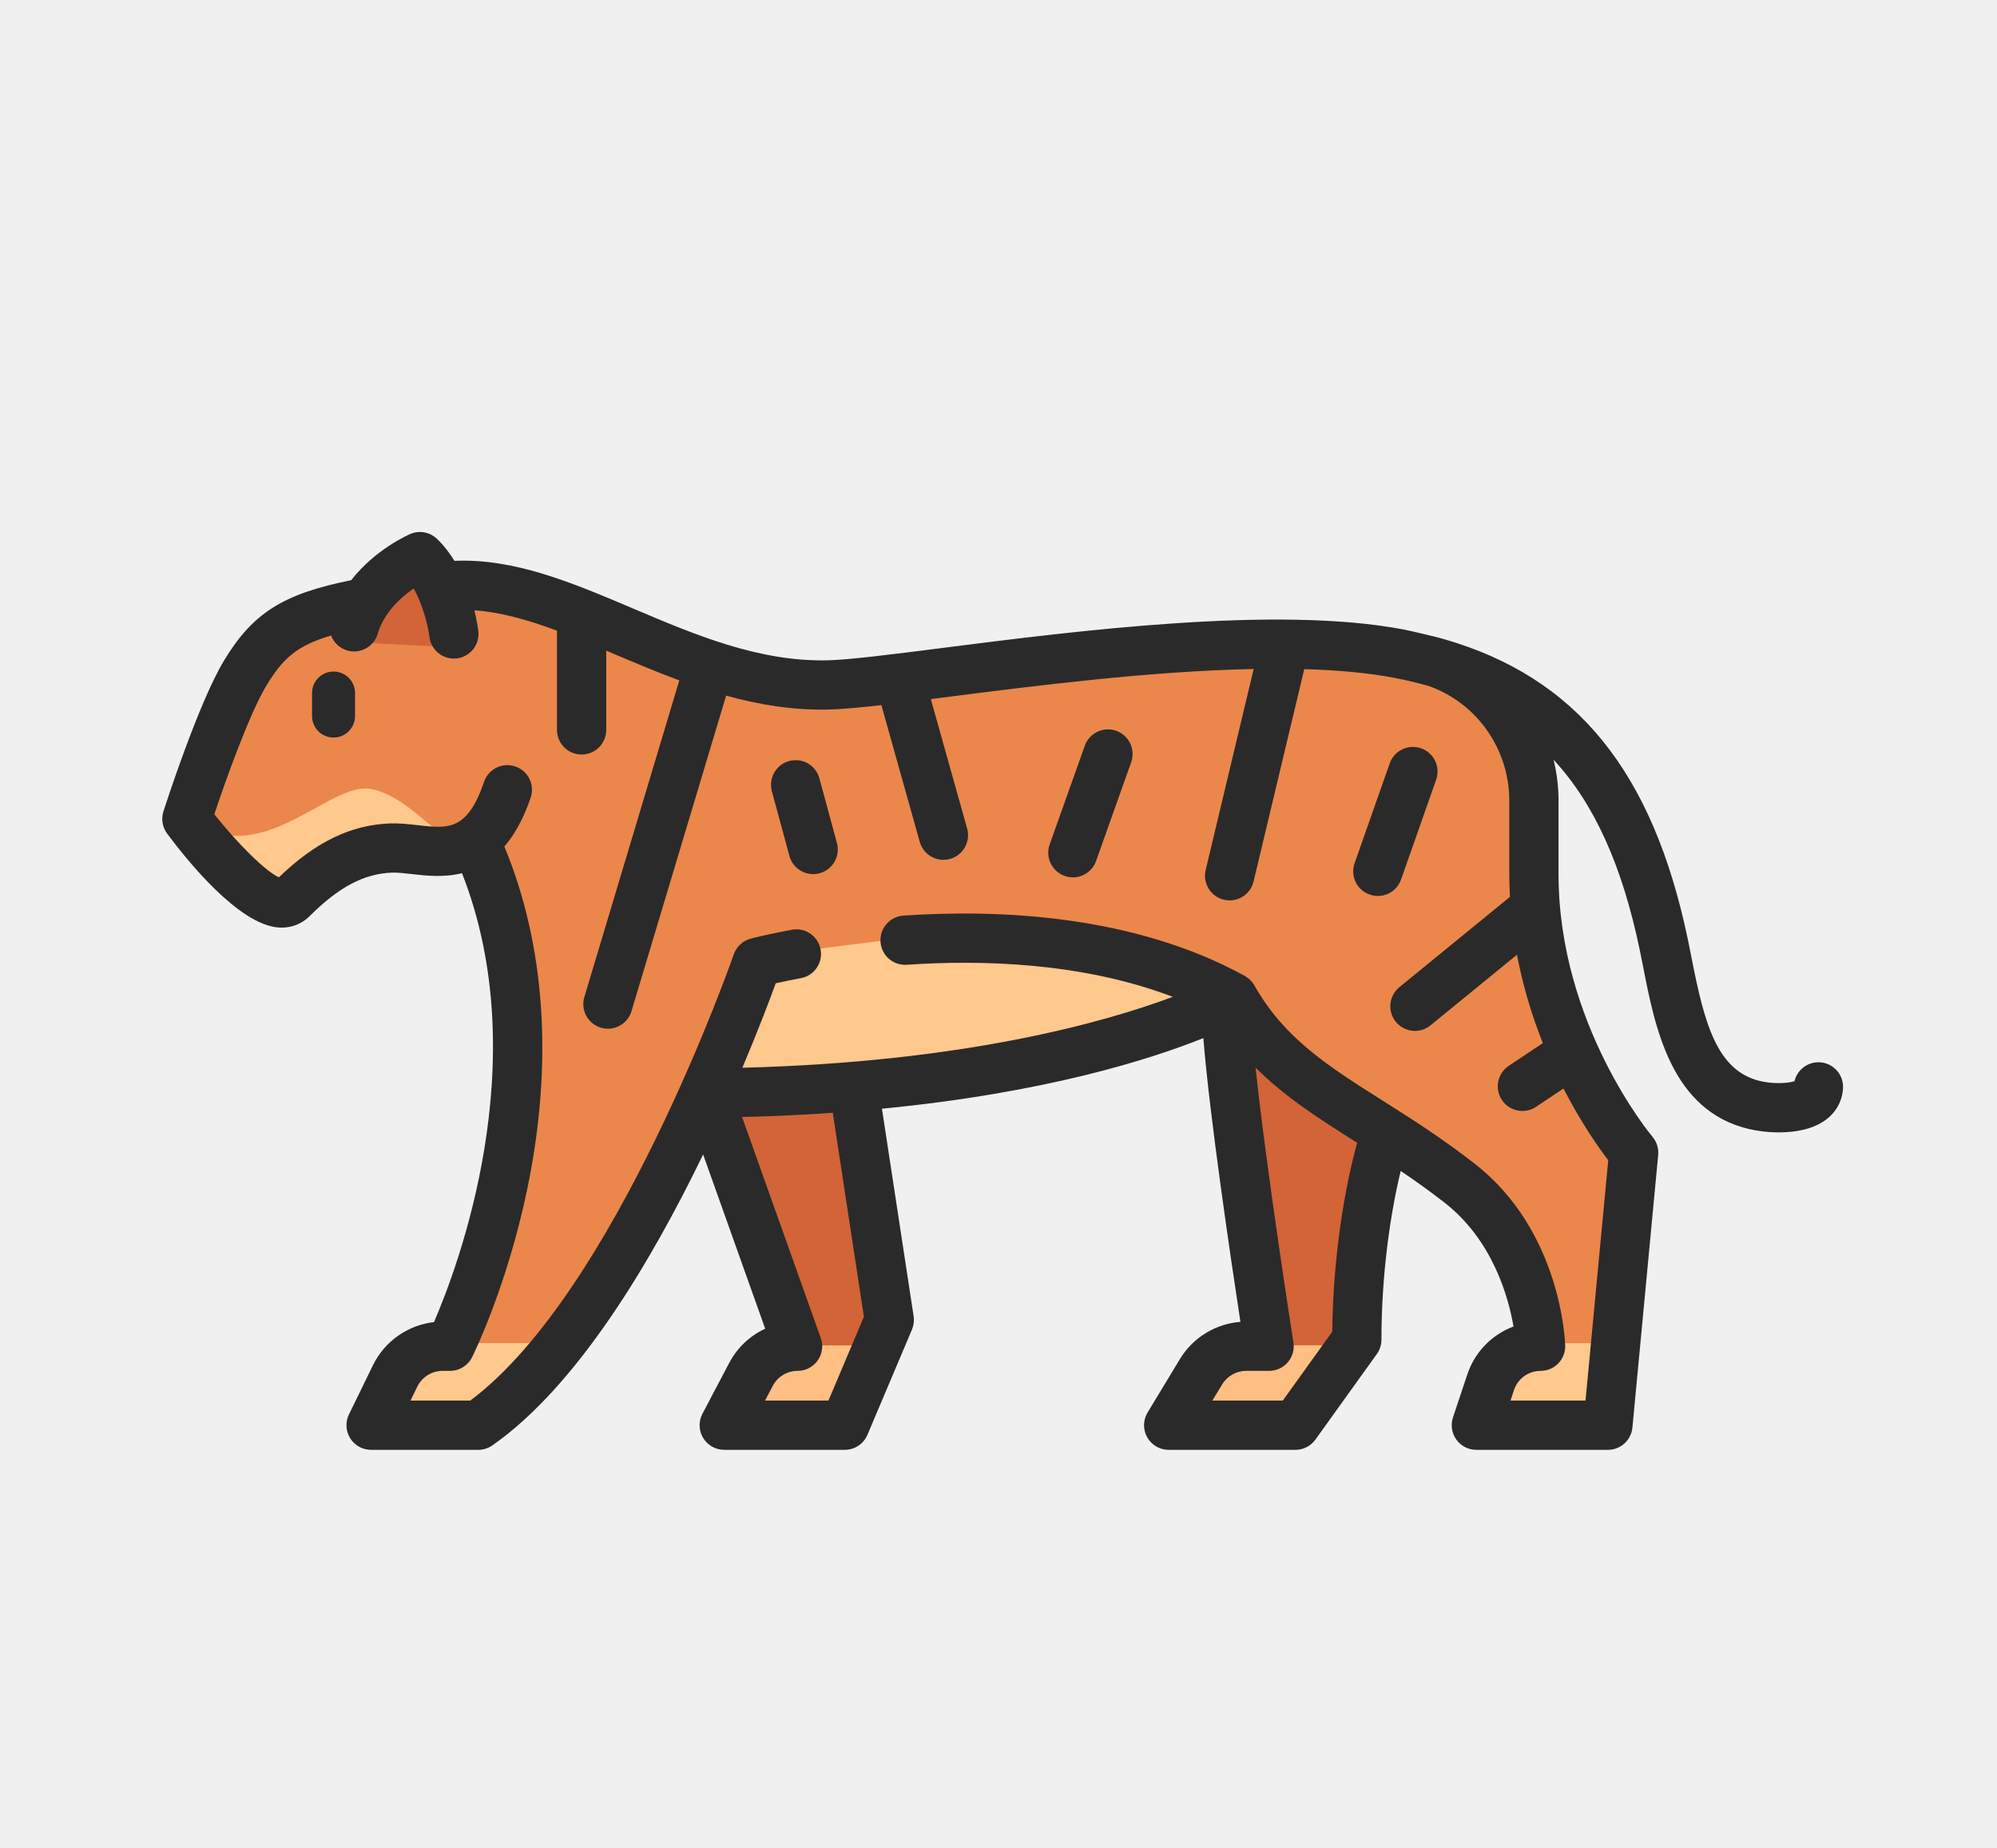
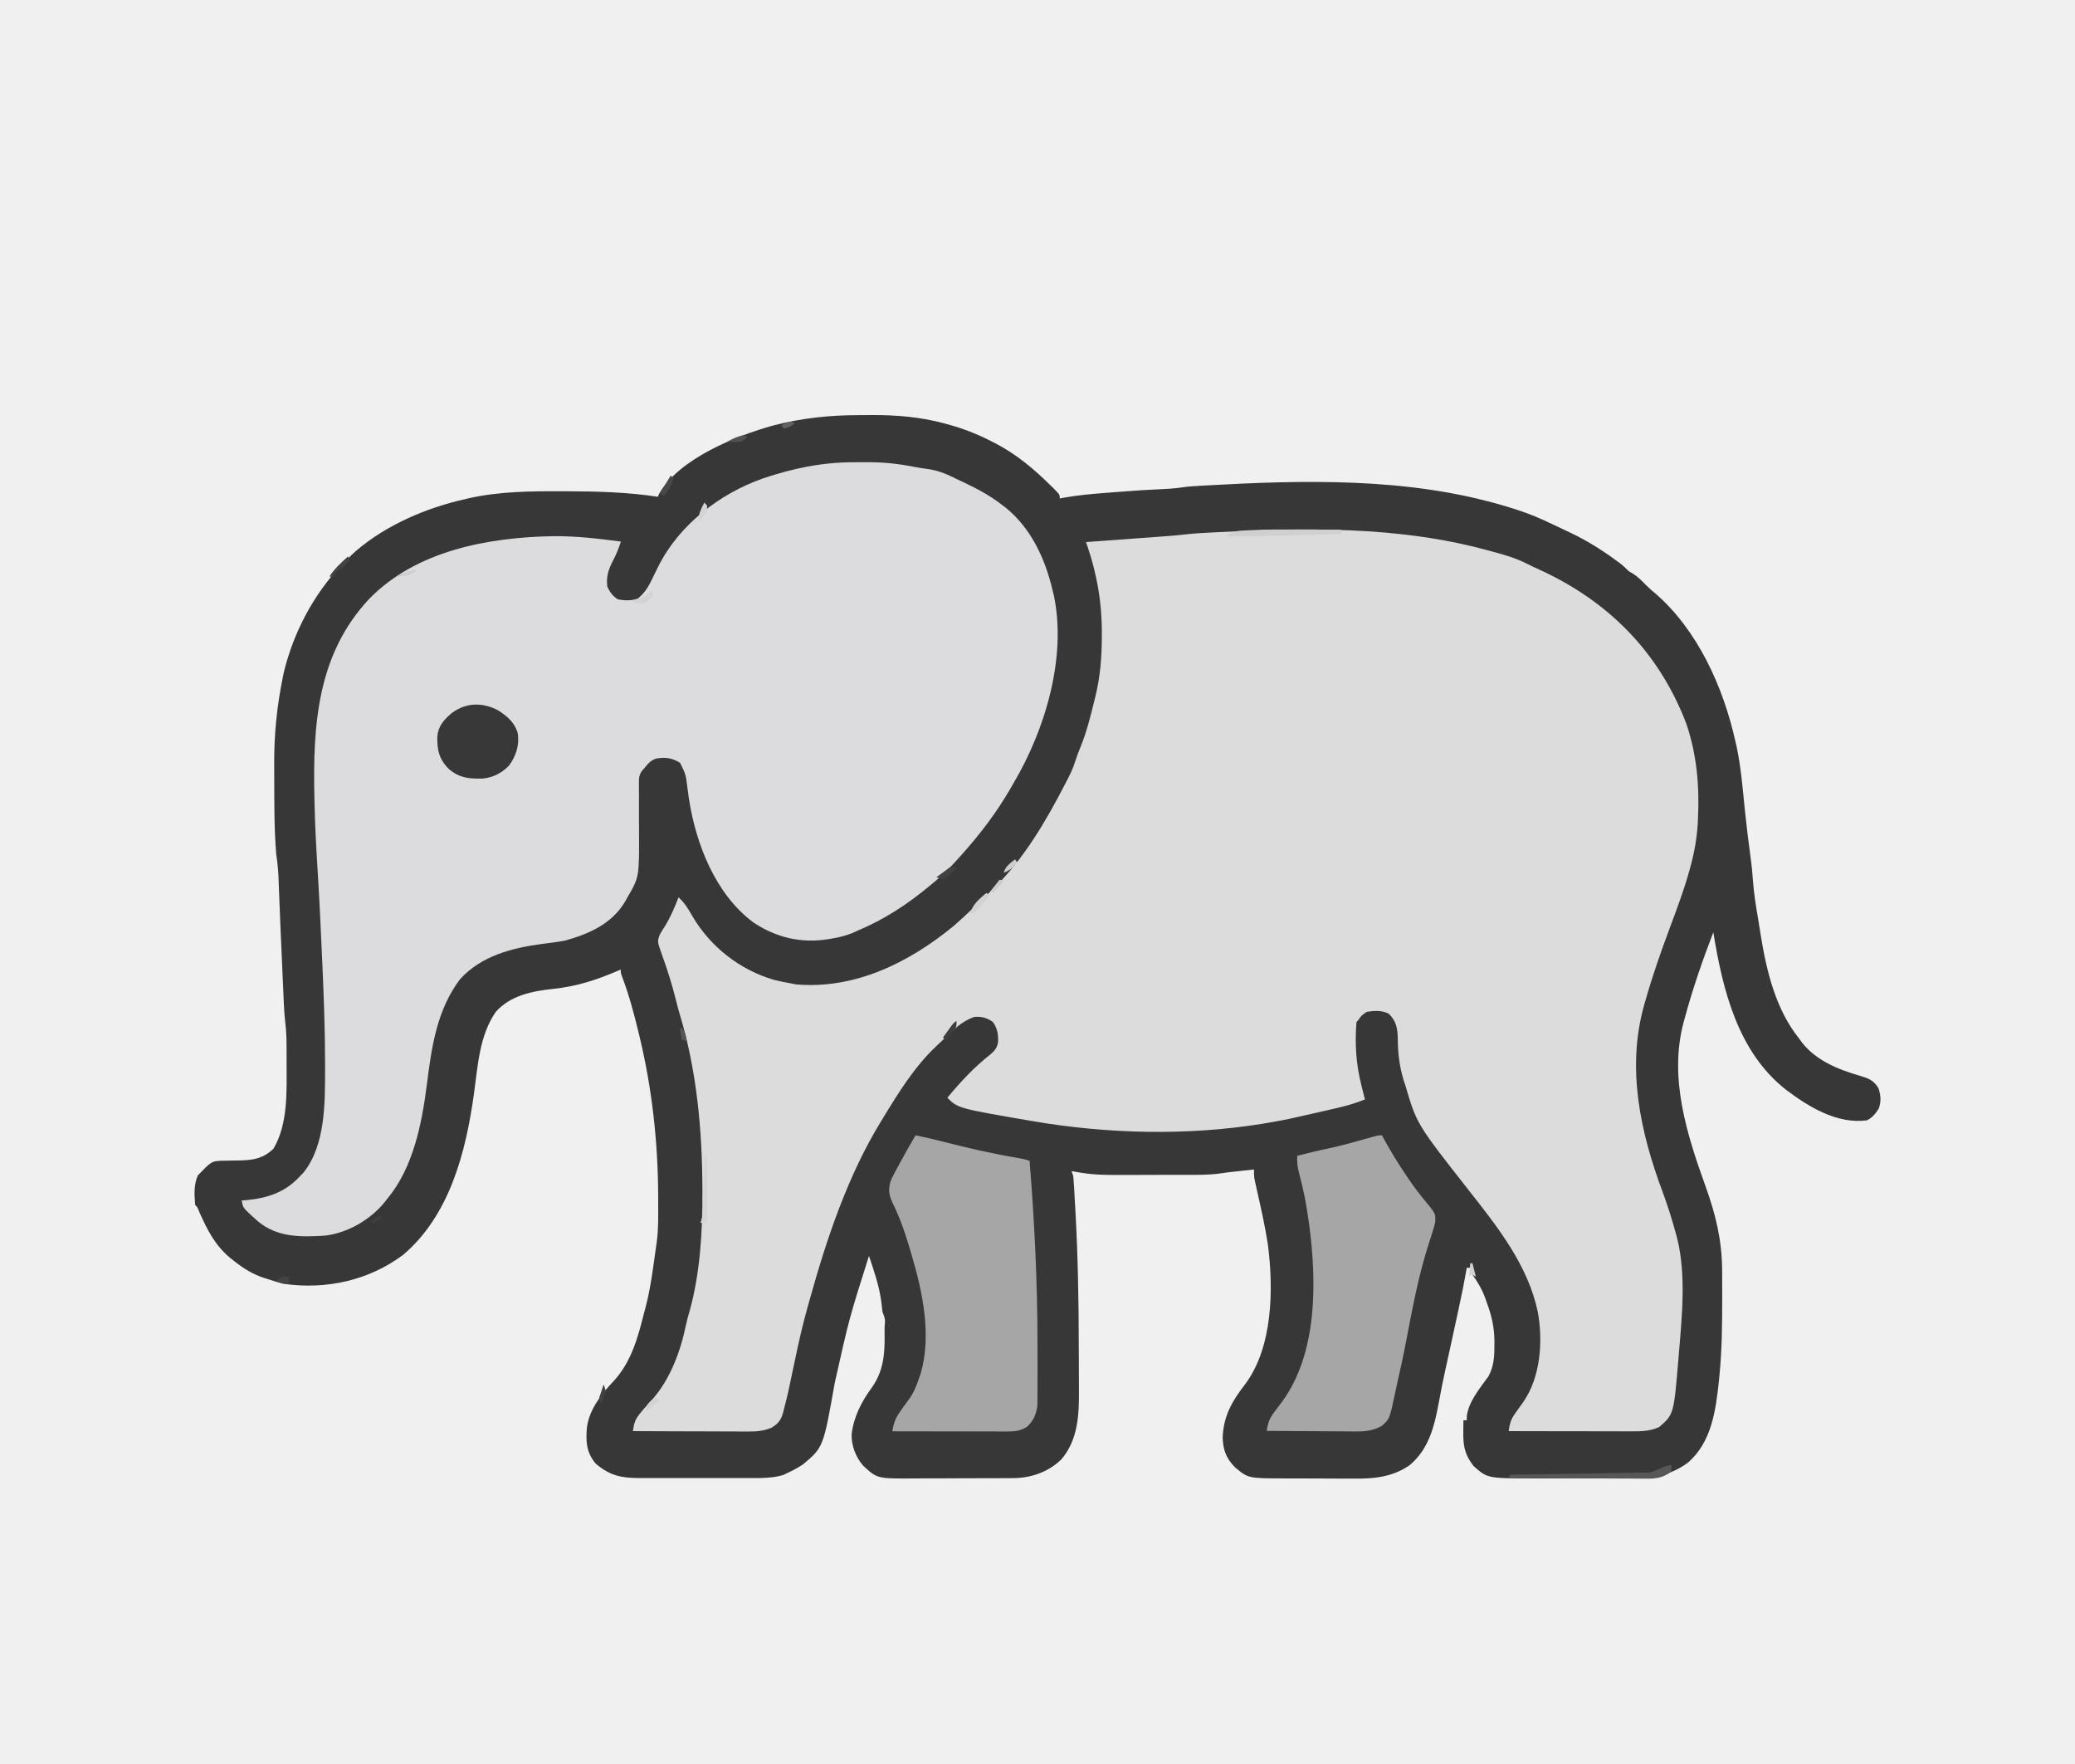
- <svg xmlns="http://www.w3.org/2000/svg" width="80" height="74" viewBox="0 0 80 74" fill="none">
-   <g id="Icon Biodiversity">
-     <g id="Group">
-       <g id="Group_2">
-         <path id="Vector" d="M49.022 40.435C49.095 43.49 50.73 53.885 50.73 53.885H49.812C49.077 53.885 48.395 54.269 48.014 54.898L47.338 56.014C47.066 56.464 47.389 57.039 47.916 57.039H50.703C51.38 57.039 52.016 56.713 52.411 56.163L53.861 54.144C54.105 53.803 54.232 53.402 54.247 52.983C54.366 49.707 55.345 45.983 55.857 44.421L51.651 39.164L49.022 40.435Z" fill="#D26437" />
-       </g>
-       <g id="Group_3">
-         <path id="Vector_2" d="M33.773 42.313H27.464L31.887 53.88C31.107 53.88 30.391 54.312 30.027 55.002L29.442 56.112C29.222 56.531 29.525 57.034 29.999 57.034H32.379C33.224 57.034 33.987 56.529 34.316 55.75L35.313 53.393C35.469 53.024 35.517 52.618 35.45 52.223L33.773 42.313Z" fill="#D26437" />
-       </g>
-       <g id="Group_4">
-         <path id="Vector_3" d="M26.342 36.009V44.094C39.123 43.971 46.99 41.771 50.601 40.44V36.009H26.342Z" fill="#FFC88C" />
-       </g>
-       <g id="Group_5">
-         <path id="Vector_4" d="M61.308 34.931V31.996C61.308 29.355 59.542 27.03 56.99 26.351C56.97 26.346 55.919 26.125 55.919 26.125C49.072 24.813 36.395 27.299 33.097 27.374C28.759 27.473 25.006 24.967 21.438 23.881C19.855 23.398 18.167 23.372 16.544 23.696L14.471 24.11C11.755 24.625 10.816 25.249 9.815 26.905C8.833 28.528 7.486 32.725 7.486 32.725C7.486 32.725 10.641 36.969 11.692 35.917C12.92 34.689 14.146 33.946 15.635 33.889C16.565 33.854 17.692 34.268 18.692 33.768C23.808 41.281 18.001 53.792 18.001 53.792H17.7C16.896 53.792 16.163 54.25 15.81 54.973L15.269 56.08C15.074 56.48 15.365 56.947 15.811 56.947H18.421C18.879 56.947 19.333 56.811 19.691 56.524C24.649 52.561 28.652 42.764 29.879 39.52C30.135 38.844 30.714 38.342 31.423 38.2C31.552 38.175 31.691 38.148 31.84 38.12L36.182 37.57C39.667 37.332 44.145 37.522 48.052 39.252C48.744 39.558 49.352 40.039 49.787 40.66C51.802 43.534 54.843 44.544 58.351 47.286C61.462 49.718 61.575 53.792 61.575 53.792C60.67 53.792 59.867 54.371 59.58 55.23L59.272 56.154C59.142 56.544 59.433 56.946 59.844 56.946H63.309C63.851 56.946 64.305 56.534 64.356 55.994L65.255 46.478C65.28 46.215 65.208 45.958 65.049 45.748C64.18 44.601 61.308 40.398 61.308 34.931Z" fill="#EB874B" />
-       </g>
-       <g id="Group_6">
-         <path id="Vector_5" d="M16.799 22.336C16.799 22.336 15.243 22.892 14.311 24.739C14.082 25.194 14.422 25.735 14.93 25.761L17.287 25.883C17.759 25.907 18.128 25.481 18.031 25.018C17.859 24.206 17.503 23.04 16.799 22.336Z" fill="#D26437" />
-       </g>
-       <g id="Group_7">
-         <path id="Vector_6" d="M11.692 35.919C12.92 34.691 14.146 33.947 15.635 33.891C16.565 33.856 17.692 34.27 18.692 33.77C18.518 33.84 18.326 33.802 18.114 33.694C17.322 33.292 16.261 31.917 14.912 31.606C13.204 31.212 10.378 35.052 7.486 32.727C7.486 32.727 10.641 36.97 11.692 35.919Z" fill="#FFC88C" />
-       </g>
-       <g id="Group_8">
-         <path id="Vector_7" d="M15.811 56.947H18.421C18.88 56.947 19.334 56.811 19.692 56.525C20.612 55.789 21.499 54.851 22.342 53.793H17.7C16.896 53.793 16.163 54.251 15.81 54.974L15.27 56.081C15.075 56.481 15.366 56.947 15.811 56.947Z" fill="#FFC88C" />
-       </g>
-       <g id="Group_9">
-         <path id="Vector_8" d="M61.579 53.796C60.674 53.796 59.87 54.375 59.584 55.234L59.276 56.157C59.146 56.547 59.437 56.95 59.848 56.95H63.313C63.855 56.95 64.309 56.538 64.36 55.998L64.568 53.796H61.579Z" fill="#FFC88C" />
-       </g>
-       <g id="Group_10">
-         <path id="Vector_9" d="M50.731 53.882H49.812C49.077 53.882 48.395 54.266 48.014 54.895L47.338 56.011C47.065 56.461 47.389 57.036 47.916 57.036H50.703C51.38 57.036 52.016 56.71 52.411 56.16L53.861 54.141C53.918 54.061 53.947 53.968 53.992 53.882L50.731 53.882Z" fill="#FFBE82" />
-       </g>
-       <g id="Group_11">
-         <path id="Vector_10" d="M31.885 53.885C31.104 53.885 30.388 54.317 30.024 55.008L29.439 56.117C29.219 56.536 29.523 57.039 29.996 57.039H32.376C33.221 57.039 33.984 56.534 34.313 55.756L35.105 53.885H31.885Z" fill="#FFBE82" />
-       </g>
-       <g id="Group_12">
-         <path id="Vector_11" d="M72.9 42.547C72.418 42.519 71.995 42.848 71.887 43.304C71.639 43.39 71.035 43.424 70.508 43.297C68.778 42.882 68.281 40.999 67.768 38.384C67.718 38.13 67.669 37.882 67.619 37.642C66.212 30.9 63.159 27.119 57.814 25.589C57.67 25.54 56.547 25.273 56.231 25.213C51.165 24.242 43.117 25.268 37.792 25.947C35.773 26.205 34.03 26.427 33.141 26.447C30.394 26.507 27.836 25.423 25.362 24.372C22.921 23.336 20.611 22.358 18.206 22.463C18.012 22.148 17.781 21.845 17.505 21.581C17.221 21.309 16.801 21.232 16.438 21.386C16.363 21.418 15.038 21.995 14.068 23.238C11.332 23.786 10.123 24.558 8.977 26.452C7.944 28.159 6.604 32.321 6.547 32.497C6.45 32.8 6.505 33.132 6.695 33.387C7.507 34.479 9.566 37.032 11.155 37.148C11.198 37.152 11.24 37.153 11.283 37.153C11.71 37.153 12.104 36.993 12.401 36.696C13.565 35.532 14.581 34.993 15.694 34.951C15.921 34.942 16.203 34.975 16.503 35.009C17.061 35.073 17.777 35.154 18.508 34.973C21.474 42.525 18.313 50.813 17.385 52.953C16.344 53.071 15.41 53.719 14.945 54.671L13.979 56.65C13.83 56.956 13.849 57.317 14.029 57.606C14.21 57.894 14.525 58.069 14.866 58.069H19.158C19.36 58.069 19.556 58.007 19.722 57.892C23.13 55.514 26.095 50.518 28.167 46.239L30.654 53.218C30.047 53.497 29.537 53.971 29.213 54.586L28.14 56.623C27.979 56.929 27.99 57.297 28.168 57.592C28.347 57.888 28.667 58.069 29.013 58.069H33.841C34.238 58.069 34.595 57.832 34.75 57.467L36.534 53.251C36.605 53.082 36.628 52.898 36.6 52.717L35.331 44.406C41.88 43.77 46.078 42.432 48.206 41.578C48.452 44.669 49.315 50.483 49.691 52.943C48.702 53.017 47.79 53.571 47.273 54.425L45.973 56.572C45.788 56.876 45.782 57.257 45.957 57.567C46.132 57.877 46.46 58.069 46.816 58.069H51.895C52.212 58.069 52.511 57.916 52.696 57.658L55.156 54.232C55.276 54.064 55.341 53.863 55.341 53.656C55.341 50.99 55.709 48.561 56.112 46.899C56.686 47.286 57.273 47.703 57.876 48.174C59.789 49.67 60.424 51.928 60.631 53.129C59.773 53.45 59.082 54.143 58.78 55.05L58.206 56.771C58.106 57.072 58.157 57.402 58.342 57.66C58.527 57.917 58.825 58.069 59.142 58.069H64.413C64.922 58.069 65.347 57.682 65.395 57.175L66.427 46.26C66.452 45.995 66.369 45.731 66.197 45.528C66.159 45.484 62.435 41.035 62.435 35.01V32.067C62.435 31.506 62.365 30.957 62.236 30.429C63.881 32.205 64.989 34.693 65.688 38.045C65.737 38.277 65.784 38.518 65.832 38.764C66.305 41.173 66.953 44.473 70.047 45.216C70.356 45.29 70.796 45.354 71.269 45.354C71.919 45.354 72.631 45.232 73.146 44.848C73.561 44.538 73.805 44.089 73.832 43.584C73.861 43.041 73.443 42.576 72.9 42.547ZM34.608 52.739L33.188 56.096H30.647L30.958 55.506C31.153 55.136 31.534 54.906 31.951 54.906C32.272 54.906 32.572 54.751 32.757 54.489C32.942 54.227 32.988 53.891 32.88 53.589L29.727 44.738C31.003 44.708 32.213 44.65 33.361 44.57L34.608 52.739ZM53.37 53.337L51.389 56.096H48.567L48.96 55.447C49.162 55.114 49.53 54.906 49.92 54.906H50.84C51.129 54.906 51.403 54.78 51.59 54.561C51.778 54.342 51.86 54.052 51.815 53.767C51.801 53.683 50.737 46.9 50.298 42.758C51.468 43.933 52.834 44.799 54.331 45.747C54.344 45.755 54.356 45.763 54.368 45.77C53.888 47.499 53.402 50.27 53.37 53.337ZM63.516 56.096H60.511L60.651 55.674C60.804 55.215 61.232 54.906 61.716 54.906C61.982 54.906 62.237 54.799 62.423 54.608C62.609 54.417 62.709 54.159 62.702 53.893C62.697 53.707 62.535 49.313 59.091 46.62C57.773 45.59 56.505 44.788 55.386 44.08C53.19 42.691 51.455 41.593 50.249 39.465C50.155 39.301 50.021 39.174 49.866 39.089L49.866 39.088C45.388 36.625 39.957 36.415 36.189 36.672C35.646 36.71 35.235 37.18 35.273 37.724C35.31 38.267 35.779 38.677 36.324 38.641C39.289 38.438 43.345 38.538 46.982 39.926C44.272 40.938 38.639 42.541 29.739 42.765C30.38 41.249 30.837 40.037 31.076 39.382C31.328 39.326 31.669 39.254 32.084 39.177C32.619 39.077 32.973 38.562 32.873 38.027C32.773 37.491 32.258 37.137 31.722 37.238C30.705 37.428 30.101 37.586 30.076 37.593C29.758 37.676 29.503 37.913 29.395 38.224C29.348 38.361 24.662 51.753 18.839 56.096H16.445L16.718 55.536C16.905 55.154 17.3 54.906 17.726 54.906H18.028C18.402 54.906 18.743 54.695 18.91 54.361C18.966 54.249 20.294 51.567 21.111 47.675C22.17 42.629 21.856 37.878 20.205 33.907C20.601 33.447 20.962 32.814 21.258 31.951C21.434 31.436 21.16 30.875 20.645 30.698C20.13 30.521 19.569 30.796 19.392 31.311C18.718 33.277 17.968 33.191 16.727 33.049C16.367 33.008 15.995 32.966 15.619 32.98C14.053 33.039 12.635 33.726 11.172 35.138C10.65 34.903 9.541 33.818 8.586 32.611C9.051 31.218 9.997 28.577 10.664 27.473C11.309 26.407 11.853 25.868 13.264 25.455C13.37 25.733 13.598 25.96 13.905 26.051C14.427 26.206 14.976 25.907 15.13 25.385C15.383 24.529 16.058 23.925 16.571 23.572C16.97 24.267 17.158 25.149 17.203 25.509C17.263 26.009 17.688 26.377 18.181 26.377C18.219 26.377 18.258 26.375 18.298 26.37C18.839 26.306 19.226 25.816 19.161 25.275C19.151 25.19 19.11 24.874 19.004 24.444C20.068 24.517 21.173 24.835 22.313 25.26V29.234C22.313 29.779 22.754 30.22 23.299 30.22C23.844 30.22 24.286 29.779 24.286 29.234V26.058C24.387 26.102 24.488 26.145 24.59 26.188C25.428 26.544 26.303 26.915 27.213 27.25L23.409 39.932C23.252 40.454 23.548 41.004 24.07 41.16C24.164 41.189 24.26 41.202 24.354 41.202C24.778 41.202 25.17 40.926 25.298 40.499L29.089 27.861C30.393 28.222 31.76 28.451 33.186 28.419C33.708 28.407 34.429 28.341 35.308 28.241L36.845 33.717C36.967 34.153 37.363 34.438 37.794 34.438C37.882 34.438 37.972 34.426 38.061 34.401C38.585 34.254 38.891 33.709 38.744 33.185L37.289 28C37.533 27.969 37.784 27.937 38.041 27.904C41.492 27.464 46.113 26.875 50.222 26.795L48.299 34.847C48.173 35.377 48.5 35.909 49.03 36.036C49.107 36.054 49.184 36.063 49.26 36.063C49.706 36.063 50.11 35.758 50.218 35.305L52.249 26.8C53.565 26.838 54.791 26.945 55.86 27.15C56.342 27.242 56.804 27.353 57.247 27.48C59.159 28.163 60.462 29.995 60.462 32.068V35.01C60.462 35.319 60.472 35.622 60.488 35.922L56.059 39.539C55.636 39.884 55.574 40.505 55.918 40.927C56.113 41.166 56.397 41.29 56.683 41.29C56.902 41.29 57.123 41.217 57.306 41.067L60.77 38.239C61.016 39.537 61.387 40.726 61.806 41.778L60.44 42.689C59.987 42.991 59.864 43.604 60.166 44.057C60.356 44.342 60.669 44.496 60.988 44.496C61.176 44.496 61.366 44.443 61.534 44.331L62.633 43.597C63.347 44.985 64.052 45.981 64.426 46.47L63.516 56.096Z" fill="#2B2A2A" />
-       </g>
-       <g id="Group_13">
-         <path id="Vector_12" d="M44.716 29.27C44.202 29.087 43.639 29.356 43.456 29.869L42.05 33.823C41.868 34.336 42.136 34.9 42.649 35.082C42.759 35.121 42.87 35.14 42.98 35.14C43.385 35.14 43.766 34.888 43.909 34.484L45.315 30.53C45.497 30.017 45.229 29.453 44.716 29.27Z" fill="#2B2A2A" />
-       </g>
-       <g id="Group_14">
-         <path id="Vector_13" d="M56.127 35.226L57.532 31.229C57.713 30.715 57.443 30.152 56.929 29.971C56.415 29.791 55.852 30.061 55.672 30.574L54.266 34.572C54.085 35.086 54.355 35.648 54.869 35.829C54.977 35.867 55.088 35.885 55.197 35.885C55.603 35.885 55.984 35.632 56.127 35.226Z" fill="#2B2A2A" />
-       </g>
-       <g id="Group_15">
-         <path id="Vector_14" d="M32.825 31.174C32.682 30.648 32.141 30.337 31.615 30.48C31.089 30.623 30.779 31.164 30.921 31.69L31.624 34.282C31.743 34.721 32.141 35.01 32.575 35.01C32.661 35.01 32.748 34.999 32.834 34.975C33.36 34.833 33.67 34.291 33.528 33.765L32.825 31.174Z" fill="#2B2A2A" />
-       </g>
-     </g>
-     <g id="Group_16">
-       <path id="Vector_15" d="M13.361 26.896C12.886 26.896 12.5 27.282 12.5 27.758V28.679C12.5 29.154 12.886 29.54 13.361 29.54C13.837 29.54 14.223 29.154 14.223 28.679V27.758C14.223 27.282 13.837 26.896 13.361 26.896Z" fill="#2B2A2A" />
-     </g>
-   </g>
-   <defs>
-     <clipPath id="bgblur_1_0_1_clip_path" transform="translate(228.5 35)">
-       <rect x="-193.5" width="274.5" height="74" rx="8" />
-     </clipPath>
-     <clipPath id="clip0_0_1">
-       <rect x="-193.5" width="274.5" height="74" rx="8" fill="white" />
-     </clipPath>
-   </defs>
+ <svg xmlns="http://www.w3.org/2000/svg" width="80" height="68" viewBox="0 0 80 68" fill="none">
+   <path d="M33.125 16.003C33.285 16.003 33.446 16.001 33.606 16C34.557 15.997 35.482 16.07 36.404 16.321C36.467 16.338 36.531 16.355 36.596 16.373C37.154 16.529 37.674 16.731 38.19 16.995C38.233 17.016 38.277 17.038 38.322 17.061C39.173 17.495 39.844 18.061 40.522 18.73C40.556 18.763 40.59 18.797 40.625 18.831C40.859 19.069 40.859 19.069 40.859 19.215C40.902 19.207 40.944 19.199 40.988 19.19C41.553 19.088 42.117 19.038 42.689 18.995C42.847 18.983 43.006 18.97 43.165 18.958C43.755 18.912 44.345 18.874 44.936 18.848C45.231 18.834 45.516 18.801 45.808 18.758C45.976 18.745 46.144 18.733 46.312 18.723C46.386 18.719 46.386 18.719 46.461 18.715C50.257 18.503 54.232 18.398 57.918 19.477C57.965 19.491 58.013 19.505 58.062 19.519C58.573 19.669 59.062 19.84 59.545 20.064C59.607 20.093 59.669 20.122 59.733 20.152C59.939 20.248 60.145 20.346 60.351 20.444C60.42 20.477 60.489 20.509 60.56 20.542C61.171 20.834 61.734 21.183 62.28 21.583C62.337 21.625 62.395 21.667 62.455 21.711C62.581 21.809 62.689 21.91 62.801 22.024C62.849 22.051 62.897 22.078 62.947 22.106C63.149 22.235 63.295 22.383 63.46 22.555C63.577 22.672 63.699 22.776 63.826 22.881C65.457 24.3 66.437 26.484 66.902 28.556C66.93 28.677 66.93 28.677 66.959 28.802C67.123 29.599 67.19 30.41 67.271 31.219C67.334 31.829 67.409 32.438 67.492 33.047C67.532 33.341 67.563 33.632 67.582 33.928C67.618 34.436 67.7 34.934 67.785 35.436C67.815 35.619 67.844 35.802 67.873 35.985C68.103 37.416 68.448 38.898 69.376 40.052C69.409 40.097 69.442 40.142 69.476 40.189C70.013 40.877 70.86 41.224 71.675 41.46C72.023 41.564 72.237 41.632 72.428 41.958C72.512 42.244 72.532 42.447 72.436 42.73C72.317 42.923 72.187 43.084 71.981 43.187C70.826 43.342 69.732 42.669 68.85 42.003C66.997 40.545 66.416 38.156 66.056 35.937C65.635 37.035 65.254 38.132 64.949 39.268C64.936 39.314 64.924 39.36 64.91 39.407C64.337 41.553 65.036 43.73 65.758 45.736C66.148 46.821 66.39 47.813 66.395 48.97C66.395 49.041 66.396 49.113 66.396 49.187C66.397 49.419 66.398 49.651 66.398 49.882C66.398 49.961 66.398 50.04 66.398 50.121C66.398 51.076 66.387 52.026 66.296 52.977C66.288 53.057 66.281 53.137 66.273 53.22C66.15 54.358 65.997 55.585 65.079 56.381C64.258 56.989 63.449 56.998 62.469 56.993C62.342 56.993 62.214 56.993 62.087 56.993C61.821 56.993 61.554 56.992 61.288 56.991C60.948 56.99 60.609 56.99 60.269 56.99C60.006 56.99 59.743 56.99 59.48 56.989C59.355 56.989 59.23 56.989 59.105 56.989C57.346 56.989 57.346 56.989 56.811 56.512C56.494 56.107 56.41 55.77 56.416 55.259C56.416 55.185 56.416 55.185 56.417 55.11C56.418 54.99 56.419 54.869 56.42 54.748C56.463 54.748 56.506 54.748 56.55 54.748C56.552 54.689 56.553 54.63 56.554 54.569C56.632 54.018 57.06 53.505 57.38 53.065C57.599 52.676 57.617 52.273 57.616 51.838C57.616 51.78 57.616 51.723 57.616 51.664C57.607 51.153 57.51 50.722 57.332 50.242C57.311 50.182 57.291 50.122 57.27 50.061C57.143 49.712 56.974 49.42 56.757 49.119C56.681 49 56.681 49 56.681 48.87C56.638 48.87 56.595 48.87 56.55 48.87C56.543 48.912 56.536 48.954 56.528 48.998C56.444 49.473 56.347 49.945 56.245 50.417C56.22 50.534 56.22 50.534 56.194 50.654C56.1 51.091 56.005 51.528 55.909 51.965C55.899 52.01 55.889 52.056 55.879 52.103C55.831 52.324 55.782 52.544 55.733 52.765C55.639 53.194 55.551 53.622 55.474 54.054C55.306 54.97 55.089 55.868 54.343 56.484C53.67 56.946 52.962 57.008 52.169 56.999C52.068 56.999 51.967 56.999 51.866 56.999C51.655 56.999 51.444 56.998 51.233 56.996C50.964 56.994 50.695 56.993 50.426 56.993C50.218 56.993 50.009 56.993 49.801 56.992C49.702 56.991 49.602 56.991 49.503 56.991C48.123 56.988 48.123 56.988 47.617 56.565C47.276 56.22 47.155 55.9 47.138 55.414C47.173 54.571 47.506 54.003 48.01 53.354C49.075 51.925 49.103 49.687 48.883 47.981C48.779 47.298 48.626 46.623 48.476 45.949C48.451 45.837 48.451 45.837 48.425 45.722C48.41 45.655 48.395 45.588 48.38 45.519C48.347 45.343 48.347 45.343 48.347 45.081C48.162 45.102 47.978 45.122 47.793 45.143C47.742 45.148 47.69 45.154 47.637 45.16C47.586 45.166 47.535 45.171 47.482 45.177C47.436 45.182 47.389 45.187 47.342 45.193C47.212 45.208 47.083 45.226 46.954 45.246C46.543 45.297 46.13 45.288 45.716 45.288C45.625 45.288 45.533 45.289 45.442 45.289C45.25 45.289 45.059 45.289 44.867 45.289C44.673 45.289 44.479 45.29 44.285 45.291C42.223 45.3 42.223 45.3 41.315 45.147C41.337 45.211 41.358 45.276 41.38 45.343C41.394 45.496 41.404 45.649 41.413 45.803C41.416 45.85 41.418 45.897 41.421 45.945C41.426 46.046 41.432 46.147 41.437 46.247C41.445 46.393 41.453 46.538 41.462 46.684C41.559 48.419 41.589 50.156 41.591 51.894C41.592 52.153 41.593 52.411 41.595 52.67C41.596 52.874 41.597 53.079 41.597 53.283C41.597 53.379 41.597 53.474 41.598 53.57C41.606 54.518 41.567 55.499 40.925 56.251C40.427 56.745 39.742 56.979 39.054 56.98C39.003 56.98 38.952 56.98 38.899 56.981C38.73 56.982 38.56 56.982 38.391 56.983C38.273 56.983 38.155 56.983 38.037 56.984C37.789 56.984 37.542 56.985 37.294 56.985C36.977 56.985 36.661 56.987 36.345 56.989C36.101 56.99 35.857 56.99 35.613 56.99C35.496 56.991 35.38 56.991 35.263 56.992C33.817 57.002 33.817 57.002 33.275 56.495C32.987 56.16 32.825 55.73 32.833 55.287C32.916 54.614 33.212 54.034 33.608 53.495C34.066 52.858 34.119 52.172 34.105 51.405C34.104 51.331 34.104 51.257 34.104 51.181C34.132 50.852 34.132 50.852 34.023 50.568C34.007 50.44 33.992 50.312 33.978 50.184C33.897 49.57 33.7 48.998 33.502 48.413C32.737 50.834 32.737 50.834 32.183 53.31C31.743 55.791 31.743 55.791 30.963 56.447C30.775 56.573 30.583 56.677 30.377 56.773C30.322 56.8 30.267 56.827 30.21 56.855C29.818 56.976 29.404 56.979 28.997 56.978C28.946 56.978 28.896 56.978 28.844 56.978C28.678 56.978 28.513 56.978 28.347 56.978C28.231 56.978 28.115 56.978 27.999 56.978C27.756 56.978 27.513 56.978 27.271 56.978C26.961 56.977 26.651 56.978 26.341 56.978C26.102 56.978 25.862 56.978 25.622 56.978C25.508 56.978 25.394 56.978 25.28 56.978C25.12 56.978 24.96 56.978 24.8 56.978C24.753 56.978 24.707 56.978 24.659 56.978C23.952 56.975 23.515 56.886 22.967 56.422C22.601 55.981 22.58 55.568 22.63 55.01C22.73 54.309 23.201 53.721 23.675 53.222C24.355 52.471 24.601 51.528 24.843 50.568C24.86 50.507 24.876 50.446 24.893 50.383C25.022 49.889 25.106 49.396 25.177 48.89C25.188 48.815 25.199 48.739 25.21 48.661C25.241 48.448 25.27 48.234 25.299 48.021C25.306 47.972 25.313 47.924 25.321 47.874C25.389 47.364 25.377 46.848 25.376 46.335C25.376 46.283 25.376 46.231 25.376 46.178C25.372 44.062 25.146 41.978 24.648 39.921C24.632 39.857 24.617 39.792 24.601 39.725C24.429 39.026 24.247 38.338 23.989 37.664C23.932 37.504 23.932 37.504 23.932 37.374C23.898 37.389 23.864 37.403 23.829 37.419C22.996 37.778 22.229 38.026 21.322 38.121C20.515 38.206 19.679 38.373 19.114 39.007C18.477 39.926 18.422 41.096 18.272 42.173C17.959 44.415 17.339 46.841 15.549 48.368C14.217 49.365 12.569 49.724 10.929 49.488C10.745 49.444 10.569 49.39 10.389 49.327C10.329 49.309 10.269 49.291 10.207 49.272C9.752 49.125 9.396 48.904 9.022 48.608C8.952 48.553 8.952 48.553 8.88 48.496C8.293 48.007 8.005 47.435 7.696 46.749C7.613 46.534 7.613 46.534 7.525 46.453C7.493 46.055 7.463 45.673 7.631 45.306C8.153 44.768 8.153 44.768 8.523 44.745C8.581 44.745 8.639 44.744 8.699 44.743C8.764 44.742 8.829 44.74 8.895 44.739C9.03 44.736 9.165 44.734 9.3 44.732C9.8 44.718 10.165 44.641 10.54 44.285C11.109 43.334 11.052 42.066 11.049 40.993C11.049 40.851 11.049 40.709 11.049 40.567C11.05 40.165 11.046 39.768 10.993 39.369C10.945 38.922 10.935 38.471 10.914 38.023C10.909 37.906 10.903 37.79 10.898 37.673C10.866 37.005 10.837 36.336 10.81 35.667C10.807 35.596 10.804 35.525 10.801 35.452C10.787 35.104 10.774 34.757 10.76 34.409C10.755 34.281 10.75 34.153 10.745 34.026C10.743 33.968 10.741 33.91 10.739 33.851C10.726 33.54 10.697 33.24 10.65 32.932C10.566 31.924 10.577 30.905 10.573 29.894C10.573 29.763 10.572 29.632 10.571 29.5C10.564 28.329 10.674 27.221 10.91 26.074C10.92 26.025 10.93 25.977 10.94 25.927C10.969 25.8 11.004 25.676 11.04 25.551C11.061 25.481 11.082 25.411 11.103 25.339C11.571 23.835 12.42 22.438 13.58 21.371C13.627 21.328 13.674 21.284 13.722 21.239C14.887 20.24 16.436 19.574 17.922 19.244C17.978 19.23 18.035 19.217 18.094 19.203C19.265 18.942 20.475 18.932 21.669 18.938C21.735 18.938 21.802 18.938 21.87 18.938C23.041 18.941 24.205 18.973 25.364 19.15C25.379 19.113 25.394 19.076 25.41 19.038C26.177 17.679 28.386 16.8 29.791 16.407C30.908 16.116 31.975 16.003 33.125 16.003Z" fill="#373737" />
+   <path d="M57.383 21.221C57.438 21.236 57.493 21.25 57.549 21.266C58.007 21.39 58.447 21.514 58.869 21.732C59.029 21.813 59.191 21.887 59.354 21.961C62.031 23.184 63.977 25.165 65.021 27.914C65.419 29.098 65.524 30.301 65.465 31.541C65.463 31.596 65.46 31.651 65.457 31.707C65.425 32.298 65.326 32.86 65.168 33.431C65.143 33.523 65.143 33.523 65.117 33.617C64.913 34.337 64.652 35.036 64.39 35.736C64.042 36.667 63.716 37.596 63.444 38.551C63.425 38.62 63.404 38.689 63.384 38.76C62.704 41.183 63.243 43.655 64.103 45.953C64.301 46.486 64.469 47.025 64.618 47.574C64.641 47.658 64.641 47.658 64.664 47.744C65.015 49.164 64.843 50.778 64.724 52.223C64.72 52.273 64.716 52.324 64.711 52.376C64.532 54.521 64.532 54.521 63.97 55.01C63.61 55.178 63.248 55.178 62.856 55.176C62.805 55.176 62.754 55.176 62.702 55.176C62.535 55.176 62.368 55.175 62.2 55.175C62.084 55.175 61.968 55.174 61.851 55.174C61.546 55.174 61.241 55.173 60.935 55.173C60.623 55.172 60.311 55.172 59.999 55.172C59.388 55.171 58.776 55.17 58.165 55.168C58.205 54.902 58.242 54.726 58.401 54.507C58.436 54.457 58.471 54.407 58.507 54.355C58.585 54.245 58.663 54.136 58.742 54.026C59.396 53.066 59.492 51.712 59.291 50.582C58.912 48.774 57.751 47.313 56.633 45.892C54.619 43.326 54.619 43.326 54.189 41.862C54.154 41.756 54.154 41.756 54.118 41.648C53.952 41.104 53.895 40.603 53.89 40.036C53.883 39.65 53.834 39.366 53.547 39.081C53.278 38.937 52.985 38.958 52.689 39.006C52.484 39.151 52.484 39.151 52.364 39.33C52.342 39.352 52.321 39.373 52.298 39.395C52.23 40.229 52.282 41.053 52.494 41.862C52.515 41.948 52.515 41.948 52.536 42.036C52.564 42.152 52.594 42.267 52.624 42.381C52.153 42.575 51.67 42.687 51.174 42.799C51.13 42.809 51.087 42.819 51.042 42.829C50.822 42.879 50.602 42.929 50.383 42.978C50.244 43.009 50.105 43.04 49.966 43.072C49.594 43.158 49.221 43.228 48.844 43.29C48.773 43.302 48.703 43.313 48.631 43.326C45.761 43.785 42.709 43.711 39.849 43.225C39.802 43.217 39.756 43.209 39.709 43.201C36.933 42.723 36.933 42.723 36.524 42.316C37.036 41.701 37.553 41.14 38.186 40.645C38.366 40.484 38.432 40.409 38.48 40.174C38.489 39.865 38.458 39.653 38.28 39.395C38.044 39.235 37.849 39.177 37.567 39.201C37.073 39.365 36.726 39.728 36.359 40.082C36.273 40.166 36.184 40.247 36.096 40.329C35.256 41.123 34.643 42.115 34.047 43.095C34.022 43.137 33.996 43.178 33.97 43.221C32.696 45.294 31.874 47.741 31.226 50.068C31.197 50.173 31.167 50.277 31.138 50.382C30.948 51.049 30.797 51.723 30.655 52.401C30.369 53.767 30.369 53.767 30.226 54.312C30.215 54.358 30.204 54.403 30.193 54.45C30.112 54.742 30.004 54.88 29.745 55.038C29.445 55.16 29.175 55.186 28.855 55.183C28.782 55.183 28.782 55.183 28.709 55.183C28.55 55.183 28.391 55.182 28.232 55.181C28.122 55.181 28.011 55.181 27.901 55.18C27.611 55.18 27.321 55.179 27.031 55.177C26.735 55.176 26.439 55.175 26.142 55.175C25.562 55.173 24.981 55.171 24.4 55.168C24.442 54.883 24.483 54.718 24.669 54.495C24.71 54.445 24.752 54.394 24.794 54.343C24.91 54.208 25.03 54.078 25.15 53.947C25.844 53.159 26.238 52.09 26.447 51.074C26.484 50.896 26.532 50.725 26.584 50.552C26.992 49.092 27.087 47.476 27.081 45.971C27.081 45.903 27.081 45.903 27.081 45.834C27.073 43.568 26.864 41.253 26.201 39.078C26.143 38.883 26.094 38.687 26.045 38.491C25.898 37.914 25.723 37.354 25.518 36.795C25.338 36.285 25.338 36.285 25.443 36.02C25.524 35.874 25.524 35.874 25.623 35.724C25.848 35.364 26.006 34.987 26.16 34.592C26.395 34.801 26.538 35.039 26.69 35.31C27.388 36.499 28.517 37.386 29.849 37.776C30.053 37.825 30.256 37.866 30.462 37.902C30.573 37.925 30.573 37.925 30.686 37.947C32.957 38.145 35.044 37.11 36.76 35.701C36.99 35.501 37.215 35.295 37.435 35.085C37.589 34.941 37.691 34.854 37.893 34.787C37.937 34.7 37.98 34.614 38.023 34.527C38.117 34.43 38.214 34.335 38.313 34.243C39.489 33.093 40.341 31.629 41.087 30.178C41.111 30.133 41.134 30.087 41.159 30.04C41.27 29.821 41.375 29.61 41.446 29.375C41.51 29.169 41.584 28.972 41.668 28.773C41.9 28.198 42.047 27.599 42.195 26.998C42.209 26.941 42.224 26.884 42.238 26.825C42.421 26.064 42.48 25.316 42.48 24.535C42.48 24.412 42.48 24.412 42.481 24.286C42.471 23.516 42.386 22.756 42.199 22.008C42.189 21.964 42.179 21.921 42.168 21.877C42.11 21.637 42.041 21.405 41.962 21.172C41.945 21.12 41.928 21.068 41.91 21.015C41.889 20.956 41.889 20.956 41.869 20.896C41.933 20.892 41.933 20.892 41.999 20.887C42.446 20.854 42.894 20.822 43.341 20.789C43.508 20.777 43.674 20.765 43.841 20.752C44.081 20.735 44.322 20.717 44.562 20.7C44.636 20.694 44.71 20.689 44.786 20.683C45.138 20.657 45.489 20.627 45.84 20.586C46.069 20.562 46.297 20.549 46.526 20.537C46.578 20.534 46.63 20.531 46.683 20.528C50.261 20.34 53.903 20.263 57.383 21.221Z" fill="#DCDCDD" />
+   <path d="M32.93 17.819C33.086 17.82 33.241 17.818 33.397 17.817C34.008 17.814 34.585 17.867 35.184 17.986C35.403 18.029 35.62 18.062 35.84 18.09C36.239 18.157 36.567 18.306 36.925 18.486C37.01 18.526 37.095 18.566 37.179 18.606C37.692 18.85 38.173 19.106 38.622 19.456C38.666 19.488 38.71 19.521 38.755 19.555C39.748 20.349 40.299 21.544 40.58 22.752C40.602 22.838 40.602 22.838 40.625 22.925C41.139 25.323 40.297 28.128 39.079 30.184C39.029 30.27 38.98 30.356 38.93 30.442C38.414 31.328 37.803 32.131 37.121 32.898C37.093 32.931 37.064 32.963 37.034 32.996C36.694 33.381 36.347 33.738 35.946 34.061C35.913 34.089 35.88 34.117 35.845 34.145C34.991 34.855 34.104 35.44 33.075 35.871C32.965 35.921 32.965 35.921 32.854 35.971C32.608 36.069 32.368 36.128 32.108 36.174C32.062 36.182 32.016 36.19 31.969 36.198C30.912 36.375 29.947 36.155 29.053 35.564C27.579 34.47 26.832 32.538 26.56 30.788C26.539 30.642 26.519 30.495 26.501 30.349C26.44 29.854 26.44 29.854 26.222 29.408C25.913 29.219 25.672 29.182 25.313 29.237C25.097 29.304 24.989 29.429 24.851 29.602C24.817 29.641 24.782 29.68 24.746 29.72C24.631 29.898 24.632 30.008 24.634 30.219C24.634 30.291 24.634 30.362 24.634 30.436C24.634 30.514 24.635 30.592 24.636 30.672C24.636 30.837 24.635 31.003 24.634 31.168C24.634 31.428 24.635 31.689 24.637 31.948C24.647 33.806 24.647 33.806 24.199 34.578C24.166 34.636 24.134 34.694 24.1 34.754C23.593 35.612 22.713 36 21.784 36.259C21.496 36.313 21.206 36.349 20.915 36.384C19.745 36.542 18.562 36.84 17.738 37.745C16.834 38.943 16.638 40.377 16.456 41.821C16.262 43.325 15.932 45.011 14.931 46.211C14.896 46.257 14.861 46.302 14.824 46.349C14.273 47.022 13.393 47.537 12.516 47.633C11.595 47.689 10.707 47.705 9.959 47.093C9.92 47.058 9.881 47.023 9.84 46.987C9.797 46.948 9.754 46.91 9.709 46.87C9.366 46.549 9.366 46.549 9.318 46.276C9.408 46.27 9.408 46.27 9.5 46.264C10.298 46.187 10.975 45.971 11.537 45.371C11.591 45.315 11.645 45.259 11.7 45.202C12.562 44.132 12.531 42.461 12.533 41.162C12.533 41.074 12.533 41.074 12.533 40.984C12.533 39.696 12.482 38.41 12.427 37.123C12.425 37.074 12.422 37.026 12.42 36.975C12.369 35.776 12.309 34.577 12.235 33.378C12.184 32.551 12.142 31.724 12.125 30.895C12.123 30.82 12.123 30.82 12.121 30.744C12.062 27.95 12.224 25.215 14.251 23.069C16.065 21.224 18.799 20.72 21.299 20.669C22.188 20.659 23.058 20.76 23.938 20.877C23.857 21.131 23.764 21.364 23.64 21.6C23.461 21.942 23.362 22.232 23.416 22.622C23.526 22.841 23.613 22.969 23.819 23.103C24.082 23.155 24.335 23.161 24.59 23.075C24.879 22.84 25.02 22.582 25.174 22.255C25.219 22.162 25.265 22.069 25.311 21.976C25.333 21.931 25.355 21.886 25.378 21.84C26.17 20.246 27.738 19.032 29.415 18.442C30.572 18.053 31.706 17.816 32.93 17.819Z" fill="#DCDCDE" />
+   <path d="M35.297 43.765C35.661 43.838 36.02 43.922 36.379 44.015C37.337 44.262 38.301 44.481 39.279 44.645C39.489 44.683 39.489 44.683 39.695 44.748C39.885 47.097 39.999 49.439 39.999 51.796C40 51.974 40 52.152 40.001 52.33C40.002 52.612 40.001 52.893 40 53.175C39.999 53.279 39.999 53.383 40 53.487C40 53.631 39.999 53.774 39.997 53.917C39.997 53.997 39.996 54.078 39.996 54.16C39.956 54.503 39.859 54.76 39.592 55.003C39.304 55.181 39.085 55.183 38.749 55.182C38.702 55.182 38.655 55.182 38.606 55.182C38.452 55.182 38.296 55.182 38.141 55.181C38.034 55.181 37.926 55.181 37.819 55.181C37.536 55.181 37.253 55.18 36.97 55.179C36.681 55.179 36.392 55.178 36.103 55.178C35.537 55.177 34.97 55.176 34.404 55.175C34.45 54.869 34.519 54.678 34.7 54.421C34.741 54.362 34.782 54.303 34.824 54.242C34.913 54.118 35.003 53.994 35.095 53.871C35.242 53.647 35.327 53.434 35.413 53.183C35.456 53.06 35.456 53.06 35.5 52.936C35.916 51.479 35.58 49.843 35.16 48.42C35.145 48.37 35.13 48.319 35.115 48.266C34.924 47.612 34.715 46.979 34.41 46.364C34.266 46.057 34.245 45.86 34.335 45.535C34.409 45.36 34.496 45.194 34.589 45.027C34.613 44.982 34.637 44.936 34.663 44.89C34.868 44.511 35.079 44.136 35.297 43.765Z" fill="#A6A6A6" />
+   <path d="M53.28 43.765C53.322 43.843 53.322 43.843 53.364 43.922C53.628 44.402 53.912 44.863 54.219 45.316C54.273 45.397 54.273 45.397 54.328 45.478C54.523 45.763 54.726 46.033 54.947 46.297C55.351 46.785 55.351 46.785 55.333 47.111C55.297 47.274 55.297 47.274 55.239 47.453C55.218 47.521 55.197 47.589 55.176 47.658C55.137 47.782 55.098 47.905 55.058 48.029C54.669 49.246 54.439 50.526 54.197 51.781C54.111 52.229 54.017 52.675 53.913 53.12C53.874 53.288 53.838 53.456 53.803 53.624C53.579 54.695 53.579 54.695 53.28 54.961C52.84 55.217 52.404 55.184 51.907 55.178C51.818 55.177 51.729 55.177 51.641 55.177C51.409 55.176 51.177 55.174 50.945 55.172C50.707 55.17 50.47 55.169 50.233 55.168C49.768 55.166 49.303 55.163 48.839 55.158C48.883 54.841 48.949 54.668 49.145 54.413C49.192 54.35 49.239 54.287 49.288 54.222C49.334 54.162 49.38 54.101 49.427 54.039C50.804 52.154 50.768 49.407 50.472 47.189C50.319 46.161 50.319 46.161 50.07 45.154C50.013 44.945 50.004 44.77 50.014 44.555C50.413 44.451 50.811 44.353 51.215 44.271C51.707 44.167 52.19 44.032 52.673 43.895C52.733 43.878 52.793 43.861 52.855 43.844C52.935 43.821 52.935 43.821 53.017 43.798C53.149 43.765 53.149 43.765 53.28 43.765Z" fill="#A6A6A6" />
+   <path d="M19.188 27.373C19.549 27.601 19.83 27.841 19.956 28.238C20.036 28.703 19.905 29.135 19.62 29.519C19.337 29.805 19.023 29.966 18.608 30.013C18.078 30.023 17.717 29.99 17.315 29.653C16.917 29.263 16.849 28.898 16.861 28.375C16.905 27.98 17.108 27.75 17.419 27.486C17.966 27.082 18.58 27.065 19.188 27.373Z" fill="#383838" />
+   <path d="M50.258 20.414C50.399 20.415 50.54 20.415 50.681 20.415C51.021 20.416 51.361 20.418 51.701 20.419C51.701 20.474 51.701 20.529 51.701 20.586C51.305 20.598 50.909 20.61 50.513 20.622C50.379 20.626 50.245 20.63 50.11 20.634C49.167 20.663 48.225 20.675 47.281 20.669C47.52 20.468 47.709 20.465 47.986 20.451C48.038 20.448 48.089 20.445 48.143 20.441C48.848 20.403 49.553 20.41 50.258 20.414Z" fill="#D0D0D1" />
+   <path d="M64.439 56.481C64.439 56.562 64.439 56.643 64.439 56.727C64.104 56.979 63.819 57.006 63.464 57C63.407 57 63.35 57 63.291 57C63.103 57 62.916 56.998 62.728 56.996C62.597 56.995 62.467 56.995 62.336 56.995C61.994 56.994 61.651 56.992 61.308 56.989C60.958 56.986 60.608 56.985 60.258 56.984C59.572 56.981 58.886 56.977 58.199 56.972C58.199 56.931 58.199 56.891 58.199 56.849C58.27 56.848 58.341 56.847 58.414 56.846C59.082 56.837 59.75 56.826 60.417 56.814C60.761 56.808 61.104 56.802 61.447 56.798C61.779 56.793 62.11 56.787 62.441 56.781C62.568 56.779 62.694 56.777 62.821 56.775C62.998 56.773 63.175 56.77 63.352 56.766C63.43 56.765 63.43 56.765 63.51 56.765C63.844 56.756 64.121 56.481 64.439 56.481Z" fill="#565757" />
+   <path d="M27.173 44.543C27.202 44.543 27.23 44.543 27.26 44.543C27.26 45.399 27.26 46.256 27.26 47.138C27.174 47.138 27.088 47.138 27 47.138C27.014 47.105 27.027 47.072 27.042 47.038C27.105 46.805 27.107 46.573 27.114 46.336C27.116 46.285 27.118 46.234 27.119 46.181C27.125 46.017 27.13 45.854 27.135 45.691C27.139 45.58 27.143 45.469 27.147 45.358C27.156 45.086 27.165 44.815 27.173 44.543Z" fill="#D5D5D6" />
+   <path d="M13.419 21.448C13.439 21.503 13.459 21.558 13.479 21.615C13.422 21.671 13.364 21.727 13.307 21.782C13.275 21.813 13.243 21.844 13.21 21.876C13.119 21.949 13.119 21.949 12.999 21.949C12.96 22.04 12.92 22.132 12.879 22.227C12.82 22.227 12.76 22.227 12.699 22.227C12.896 21.924 13.144 21.692 13.419 21.448Z" fill="#414242" />
+   <path d="M25.125 22.746C25.143 22.821 25.161 22.896 25.18 22.974C24.912 23.256 24.912 23.256 24.725 23.265C24.616 23.25 24.508 23.227 24.4 23.202C24.4 23.183 24.4 23.164 24.4 23.145C24.434 23.135 24.468 23.125 24.502 23.116C24.763 23.035 24.949 22.972 25.125 22.746Z" fill="#D3D3D4" />
+   <path d="M36.879 39.353C36.879 39.566 36.879 39.566 36.788 39.71C36.75 39.761 36.711 39.811 36.671 39.862C36.633 39.913 36.594 39.963 36.554 40.016C36.509 40.073 36.509 40.073 36.463 40.132C36.429 40.085 36.395 40.039 36.359 39.99C36.426 39.897 36.494 39.804 36.561 39.712C36.617 39.634 36.617 39.634 36.674 39.555C36.775 39.424 36.775 39.424 36.879 39.353Z" fill="#3C3D3D" />
+   <path d="M14.638 46.881C14.685 46.893 14.732 46.905 14.78 46.918C14.72 46.956 14.66 46.994 14.6 47.032C14.549 47.063 14.549 47.063 14.498 47.095C14.466 47.11 14.434 47.125 14.402 47.14C14.355 47.128 14.308 47.116 14.26 47.103C14.319 47.065 14.38 47.027 14.44 46.99C14.473 46.969 14.507 46.948 14.541 46.926C14.573 46.911 14.605 46.896 14.638 46.881Z" fill="#3F3F3F" />
+   <path d="M38.024 34.425C38.076 34.453 38.127 34.482 38.18 34.511C38.08 34.627 37.979 34.742 37.878 34.857C37.822 34.922 37.766 34.986 37.708 35.052C37.556 35.203 37.556 35.203 37.4 35.203C37.524 34.834 37.752 34.661 38.024 34.425Z" fill="#D2D2D3" />
+   <path d="M25.855 18.335C25.889 18.363 25.923 18.392 25.959 18.422C25.881 18.749 25.77 18.921 25.595 19.113C25.543 19.085 25.491 19.056 25.439 19.027C25.576 18.799 25.713 18.57 25.855 18.335Z" fill="#484949" />
+   <path d="M38.546 33.905C38.597 33.927 38.649 33.948 38.702 33.97C38.496 34.195 38.496 34.195 38.286 34.424C38.251 34.403 38.217 34.381 38.182 34.359C38.302 34.209 38.422 34.06 38.546 33.905Z" fill="#CCCCCD" />
+   <path d="M15.939 21.968C15.986 21.98 16.033 21.992 16.081 22.005C15.833 22.153 15.68 22.213 15.301 22.227C15.495 22.118 15.682 22.035 15.939 21.968Z" fill="#CECED0" />
+   <path d="M27.156 19.373C27.191 19.41 27.225 19.446 27.26 19.484C27.26 19.558 27.26 19.631 27.26 19.707C27.158 19.861 27.054 20.01 26.948 20.151C26.948 19.818 26.948 19.818 27.052 19.575C27.087 19.508 27.121 19.442 27.156 19.373ZM26.792 20.04C26.827 20.077 26.861 20.114 26.896 20.151C26.845 20.151 26.793 20.151 26.74 20.151C26.757 20.115 26.775 20.078 26.792 20.04Z" fill="#D4D4D6" />
+   <path d="M25.218 53.887C25.292 53.911 25.365 53.936 25.441 53.961C25.183 54.181 25.183 54.181 24.921 54.406C24.921 54.183 24.921 54.183 25.07 54.021C25.119 53.977 25.168 53.932 25.218 53.887Z" fill="#D2D1D3" />
+   <path d="M23.273 53.367C23.302 53.453 23.33 53.538 23.36 53.627C23.274 53.884 23.274 53.884 23.186 54.146C23.158 54.06 23.129 53.974 23.1 53.886C23.157 53.715 23.214 53.544 23.273 53.367Z" fill="#424242" />
+   <path d="M56.684 48.697C56.713 48.697 56.741 48.697 56.771 48.697C56.813 48.868 56.856 49.04 56.901 49.216C56.874 49.2 56.847 49.184 56.819 49.168C56.725 49.109 56.725 49.109 56.641 49.216C56.655 49.045 56.669 48.874 56.684 48.697Z" fill="#D2D2D2" />
+   <path d="M11.14 49.223C11.14 49.307 11.14 49.39 11.14 49.476C10.969 49.449 10.797 49.421 10.62 49.392C10.83 49.21 10.899 49.206 11.14 49.223Z" fill="#444444" />
+   <path d="M26.284 39.613C26.422 39.797 26.446 39.917 26.479 40.132C26.414 40.113 26.35 40.094 26.284 40.075C26.259 39.941 26.237 39.806 26.219 39.671C26.24 39.652 26.262 39.633 26.284 39.613Z" fill="#565657" />
+   <path d="M39.133 33.127C39.161 33.165 39.19 33.203 39.219 33.242C39.073 33.437 38.975 33.524 38.699 33.646C38.749 33.423 38.915 33.295 39.133 33.127Z" fill="#CECECF" />
+   <path d="M28.648 16.778C28.705 16.799 28.762 16.82 28.821 16.841C28.724 16.935 28.724 16.935 28.561 17.029C28.285 17.041 28.285 17.041 28.041 17.029C28.248 16.91 28.394 16.84 28.648 16.778Z" fill="#505151" />
+   <path d="M36.685 33.387C36.749 33.415 36.813 33.444 36.88 33.473C36.719 33.616 36.558 33.759 36.392 33.906C36.296 33.877 36.199 33.849 36.1 33.819C36.293 33.676 36.486 33.534 36.685 33.387Z" fill="#414142" />
+   <path d="M30.64 16.323C30.5 16.431 30.374 16.496 30.215 16.519C30.183 16.476 30.152 16.433 30.12 16.389C30.471 16.23 30.471 16.23 30.64 16.323Z" fill="#606161" />
</svg>
